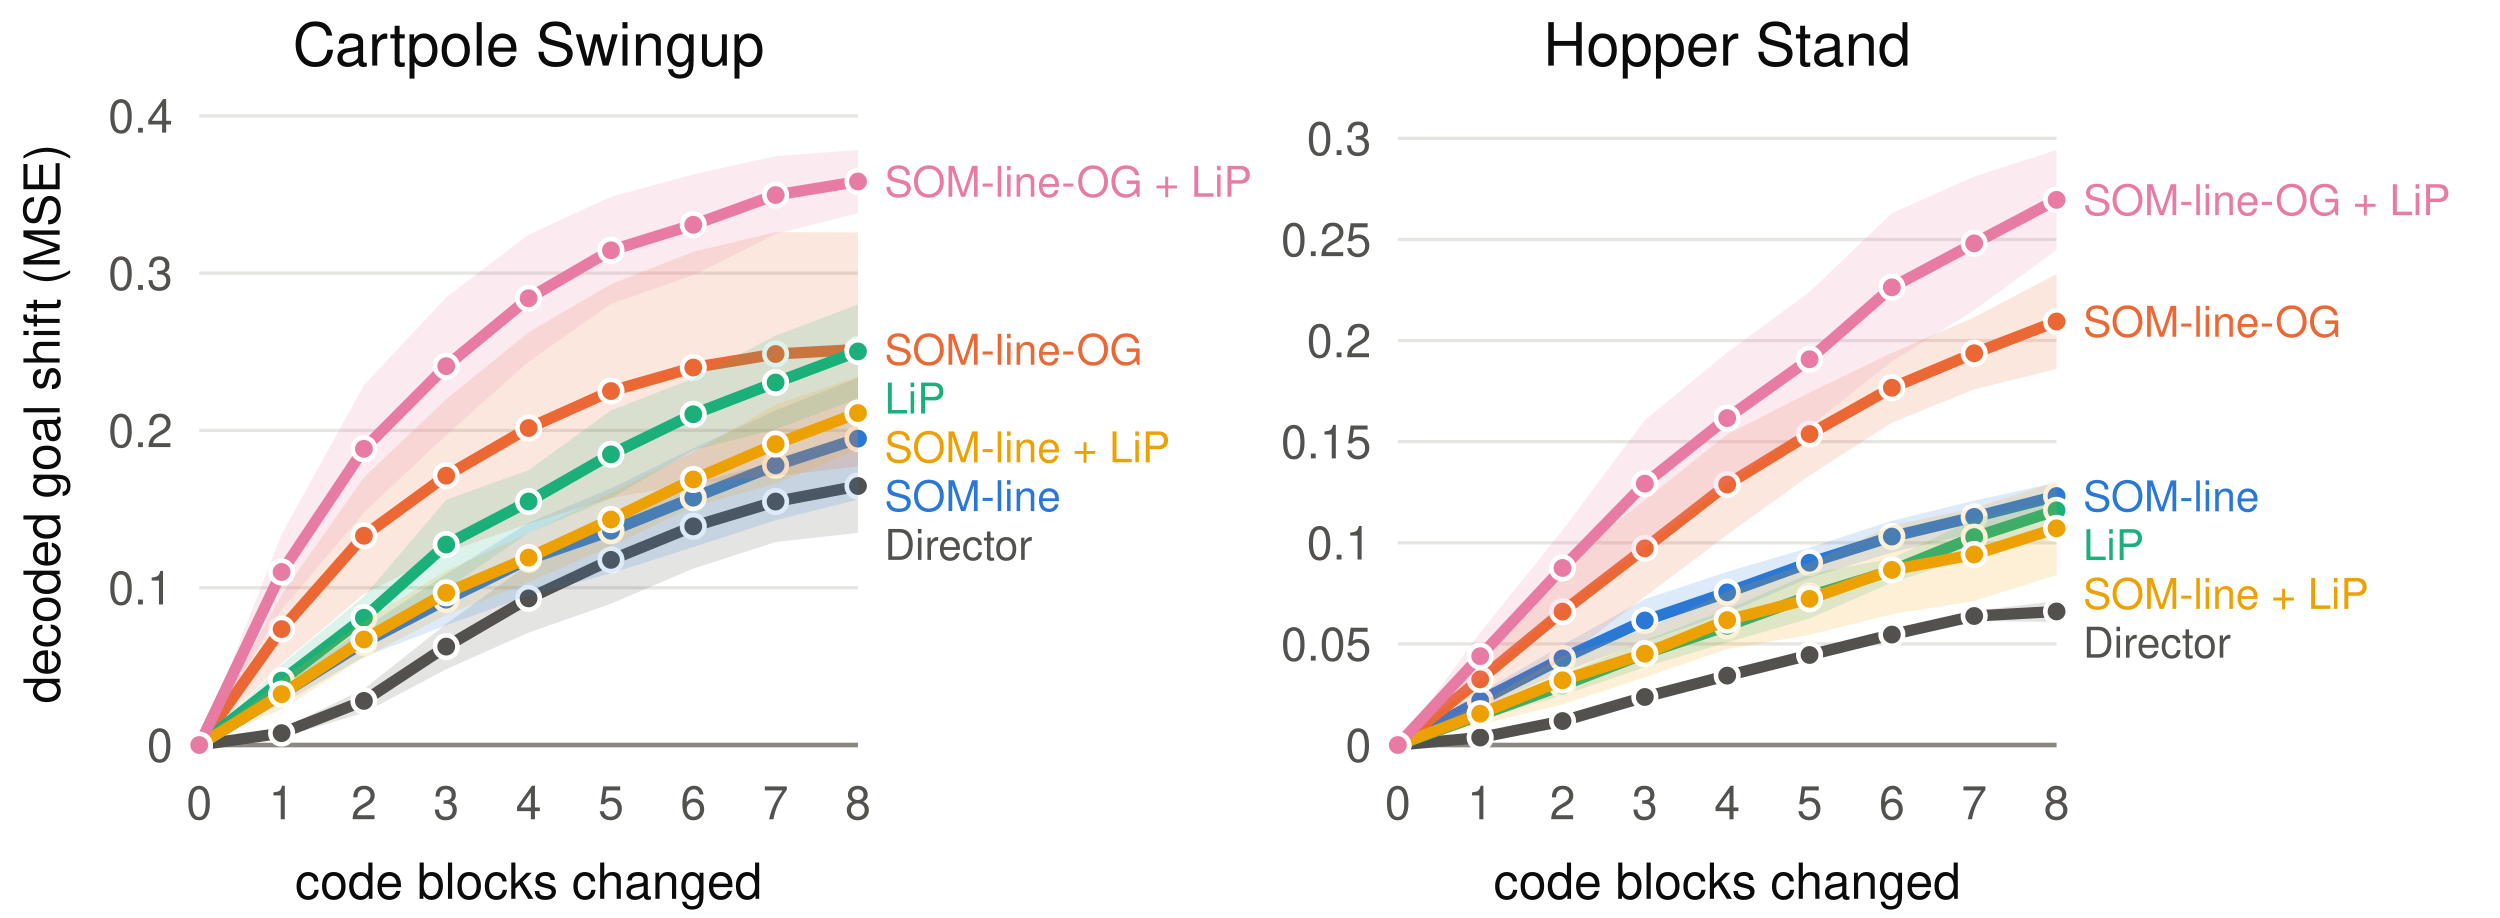
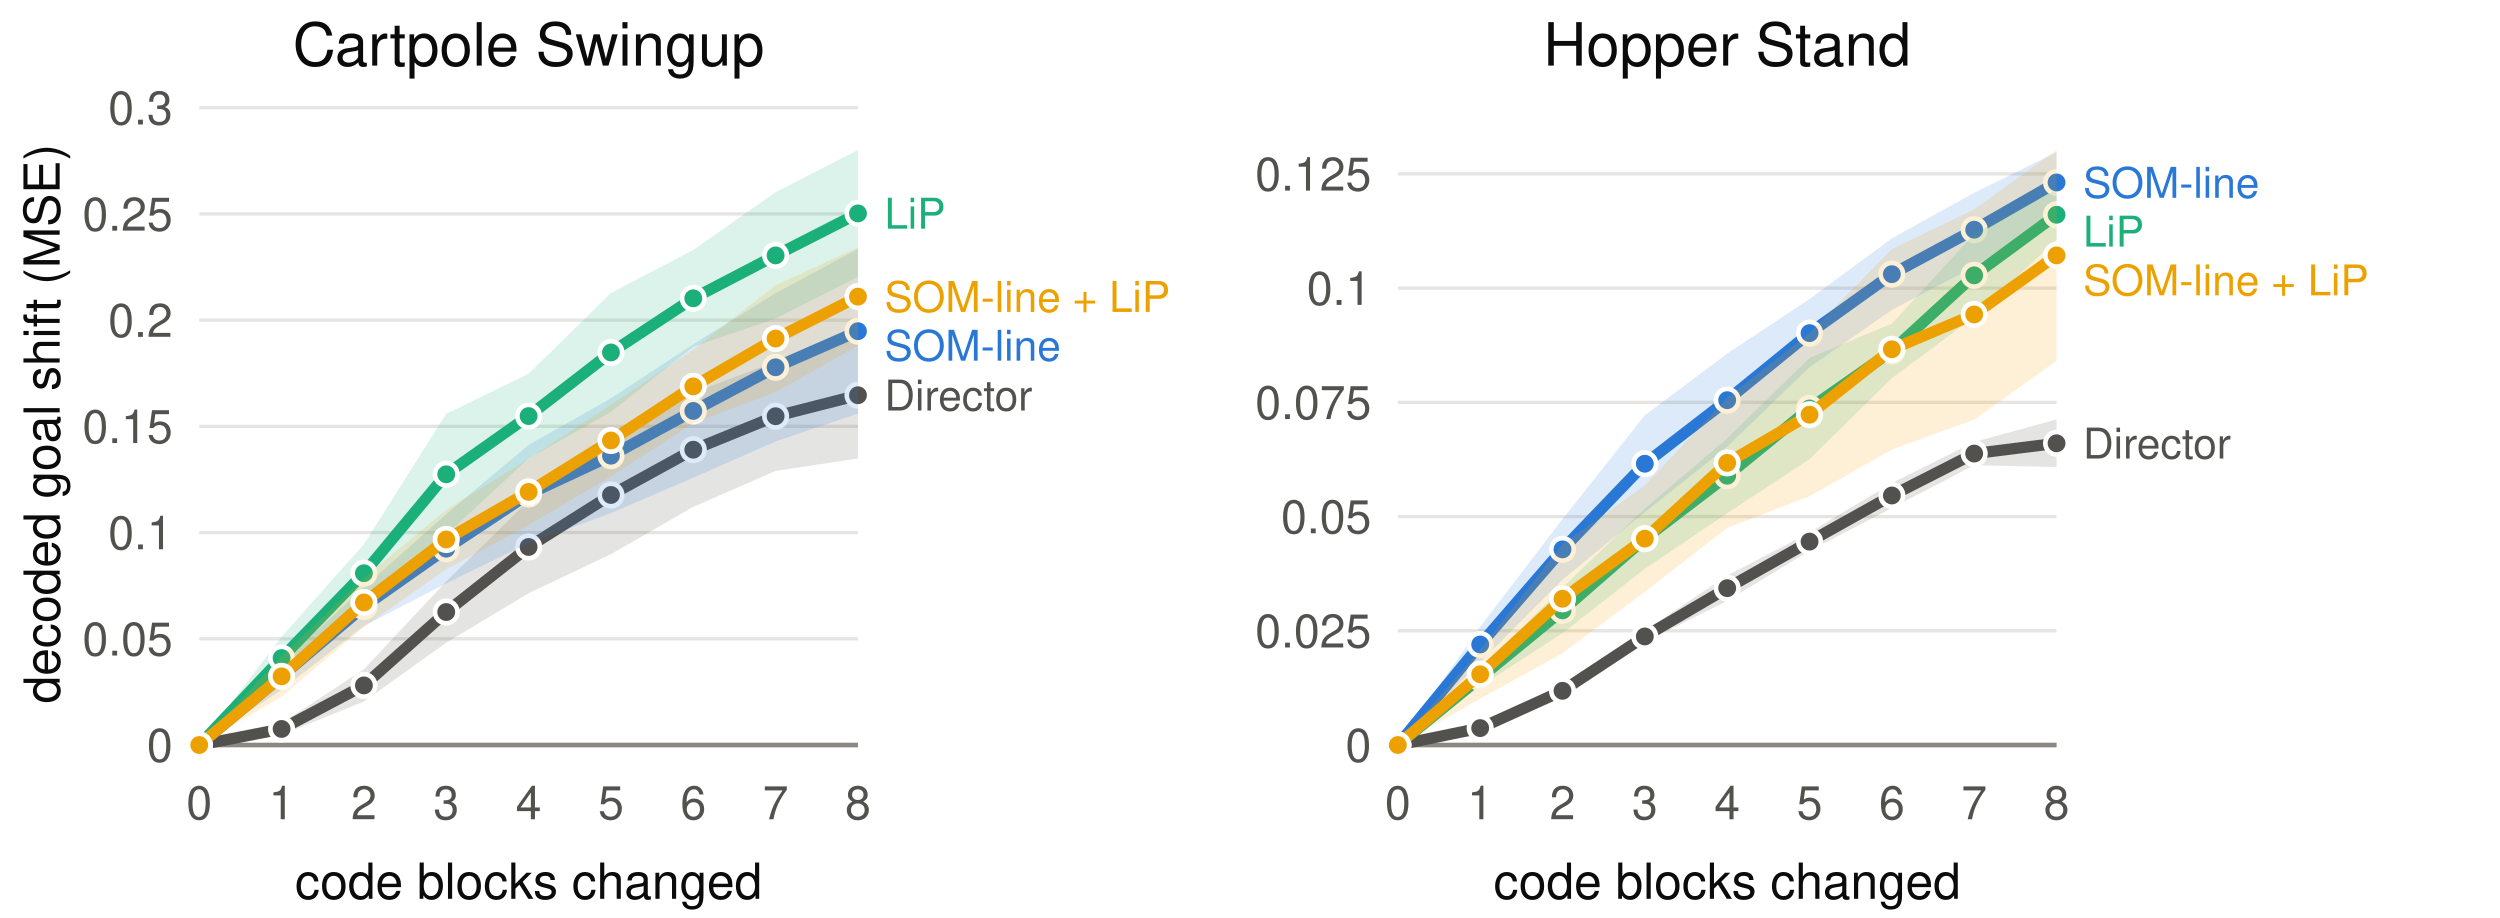
<svg xmlns="http://www.w3.org/2000/svg" width="4668" height="1714" viewBox="0 0 4668 1714" font-family="Helvetica,Arial,sans-serif">
  <rect x="0" y="0" width="4668" height="1714" fill="white" />
  <text x="987.0" y="122.5" font-size="111.4" fill="#0b0b0b" text-anchor="middle">Cartpole Swingup</text>
  <line x1="372.0" y1="1391.1" x2="1602.0" y2="1391.1" stroke="#e6e5e1" stroke-width="6.19" />
  <text x="322.5" y="1422.3" font-size="86.6" fill="#52514e" text-anchor="end">0</text>
-   <line x1="372.0" y1="1097.4" x2="1602.0" y2="1097.4" stroke="#e6e5e1" stroke-width="6.19" />
-   <text x="322.5" y="1128.6" font-size="86.6" fill="#52514e" text-anchor="end">0.1</text>
-   <line x1="372.0" y1="803.7" x2="1602.0" y2="803.7" stroke="#e6e5e1" stroke-width="6.19" />
-   <text x="322.5" y="834.9" font-size="86.6" fill="#52514e" text-anchor="end">0.2</text>
-   <line x1="372.0" y1="510.0" x2="1602.0" y2="510.0" stroke="#e6e5e1" stroke-width="6.19" />
-   <text x="322.5" y="541.2" font-size="86.6" fill="#52514e" text-anchor="end">0.3</text>
-   <line x1="372.0" y1="216.4" x2="1602.0" y2="216.4" stroke="#e6e5e1" stroke-width="6.19" />
-   <text x="322.5" y="247.6" font-size="86.6" fill="#52514e" text-anchor="end">0.4</text>
+   <line x1="372.0" y1="1192.8" x2="1602.0" y2="1192.8" stroke="#e6e5e1" stroke-width="6.19" />
+   <text x="322.5" y="1224.0" font-size="86.6" fill="#52514e" text-anchor="end">0.05</text>
+   <line x1="372.0" y1="994.4" x2="1602.0" y2="994.4" stroke="#e6e5e1" stroke-width="6.19" />
+   <text x="322.5" y="1025.6" font-size="86.6" fill="#52514e" text-anchor="end">0.1</text>
+   <line x1="372.0" y1="796.1" x2="1602.0" y2="796.1" stroke="#e6e5e1" stroke-width="6.19" />
+   <text x="322.5" y="827.3" font-size="86.6" fill="#52514e" text-anchor="end">0.15</text>
+   <line x1="372.0" y1="597.8" x2="1602.0" y2="597.8" stroke="#e6e5e1" stroke-width="6.19" />
+   <text x="322.5" y="629.0" font-size="86.6" fill="#52514e" text-anchor="end">0.2</text>
+   <line x1="372.0" y1="399.5" x2="1602.0" y2="399.5" stroke="#e6e5e1" stroke-width="6.19" />
+   <text x="322.5" y="430.7" font-size="86.6" fill="#52514e" text-anchor="end">0.25</text>
+   <line x1="372.0" y1="201.2" x2="1602.0" y2="201.2" stroke="#e6e5e1" stroke-width="6.19" />
+   <text x="322.5" y="232.4" font-size="86.6" fill="#52514e" text-anchor="end">0.3</text>
  <text x="372.0" y="1529.7" font-size="86.6" fill="#52514e" text-anchor="middle">0</text>
  <text x="525.8" y="1529.7" font-size="86.6" fill="#52514e" text-anchor="middle">1</text>
  <text x="679.5" y="1529.7" font-size="86.6" fill="#52514e" text-anchor="middle">2</text>
  <text x="833.2" y="1529.7" font-size="86.6" fill="#52514e" text-anchor="middle">3</text>
  <text x="987.0" y="1529.7" font-size="86.6" fill="#52514e" text-anchor="middle">4</text>
  <text x="1140.8" y="1529.7" font-size="86.6" fill="#52514e" text-anchor="middle">5</text>
  <text x="1294.5" y="1529.7" font-size="86.6" fill="#52514e" text-anchor="middle">6</text>
  <text x="1448.2" y="1529.7" font-size="86.6" fill="#52514e" text-anchor="middle">7</text>
  <text x="1602.0" y="1529.7" font-size="86.6" fill="#52514e" text-anchor="middle">8</text>
  <text x="987.0" y="1678.2" font-size="92.8" fill="#0b0b0b" text-anchor="middle">code blocks changed</text>
  <text x="111.4" y="791.1" font-size="92.8" fill="#0b0b0b" text-anchor="middle" transform="rotate(-90 111.4 791.1)">decoded goal shift (MSE)</text>
  <line x1="372.0" y1="1391.1" x2="1602.0" y2="1391.1" stroke="#8a8880" stroke-width="8.66" />
-   <polygon points="372.0,1391.1 525.8,1360.9 679.5,1286.3 833.2,1164.9 987.0,1053.3 1140.8,963.6 1294.5,903.9 1448.2,860.9 1602.0,820.1 1602.0,994.9 1448.2,1012.1 1294.5,1061.7 1140.8,1127.2 987.0,1181.3 833.2,1249.6 679.5,1331.0 525.8,1376.8 372.0,1391.1" fill="#52514e" fill-opacity="0.16" stroke="none" />
-   <path d="M372.0,1391.1 L525.8,1368.9 L679.5,1308.7 L833.2,1207.3 L987.0,1117.3 L1140.8,1045.4 L1294.5,982.8 L1448.2,936.5 L1602.0,907.5" fill="none" stroke="#52514e" stroke-width="21.04" stroke-linejoin="round" />
+   <polygon points="372.0,1391.1 525.8,1350.4 679.5,1249.6 833.2,1085.6 987.0,934.9 1140.8,813.7 1294.5,733.2 1448.2,675.1 1602.0,620.0 1602.0,856.0 1448.2,879.3 1294.5,946.3 1140.8,1034.7 987.0,1107.7 833.2,1200.1 679.5,1309.9 525.8,1371.8 372.0,1391.1" fill="#52514e" fill-opacity="0.16" stroke="none" />
+   <path d="M372.0,1391.1 L525.8,1361.1 L679.5,1279.8 L833.2,1142.8 L987.0,1021.3 L1140.8,924.2 L1294.5,839.7 L1448.2,777.2 L1602.0,738.0" fill="none" stroke="#52514e" stroke-width="21.04" stroke-linejoin="round" />
  <circle cx="372.0" cy="1391.1" r="21.0" fill="#52514e" stroke="white" stroke-width="8.66" />
-   <circle cx="525.8" cy="1368.9" r="21.0" fill="#52514e" stroke="white" stroke-width="8.66" />
-   <circle cx="679.5" cy="1308.7" r="21.0" fill="#52514e" stroke="white" stroke-width="8.66" />
-   <circle cx="833.2" cy="1207.3" r="21.0" fill="#52514e" stroke="white" stroke-width="8.66" />
-   <circle cx="987.0" cy="1117.3" r="21.0" fill="#52514e" stroke="white" stroke-width="8.66" />
-   <circle cx="1140.8" cy="1045.4" r="21.0" fill="#52514e" stroke="white" stroke-width="8.66" />
-   <circle cx="1294.5" cy="982.8" r="21.0" fill="#52514e" stroke="white" stroke-width="8.66" />
-   <circle cx="1448.2" cy="936.5" r="21.0" fill="#52514e" stroke="white" stroke-width="8.66" />
-   <circle cx="1602.0" cy="907.5" r="21.0" fill="#52514e" stroke="white" stroke-width="8.66" />
-   <polygon points="372.0,1391.1 525.8,1277.5 679.5,1173.0 833.2,1071.8 987.0,976.3 1140.8,911.7 1294.5,837.0 1448.2,766.3 1602.0,705.2 1602.0,932.7 1448.2,971.4 1294.5,1021.5 1140.8,1070.5 987.0,1112.0 833.2,1167.6 679.5,1226.5 525.8,1314.7 372.0,1391.1" fill="#2a78d6" fill-opacity="0.16" stroke="none" />
-   <path d="M372.0,1391.1 L525.8,1296.1 L679.5,1199.7 L833.2,1119.7 L987.0,1044.1 L1140.8,991.1 L1294.5,929.2 L1448.2,868.9 L1602.0,819.0" fill="none" stroke="#2a78d6" stroke-width="21.04" stroke-linejoin="round" />
+   <circle cx="525.8" cy="1361.1" r="21.0" fill="#52514e" stroke="white" stroke-width="8.66" />
+   <circle cx="679.5" cy="1279.8" r="21.0" fill="#52514e" stroke="white" stroke-width="8.66" />
+   <circle cx="833.2" cy="1142.8" r="21.0" fill="#52514e" stroke="white" stroke-width="8.66" />
+   <circle cx="987.0" cy="1021.3" r="21.0" fill="#52514e" stroke="white" stroke-width="8.66" />
+   <circle cx="1140.8" cy="924.2" r="21.0" fill="#52514e" stroke="white" stroke-width="8.66" />
+   <circle cx="1294.5" cy="839.7" r="21.0" fill="#52514e" stroke="white" stroke-width="8.66" />
+   <circle cx="1448.2" cy="777.2" r="21.0" fill="#52514e" stroke="white" stroke-width="8.66" />
+   <circle cx="1602.0" cy="738.0" r="21.0" fill="#52514e" stroke="white" stroke-width="8.66" />
+   <polygon points="372.0,1391.1 525.8,1237.7 679.5,1096.6 833.2,959.8 987.0,830.8 1140.8,743.6 1294.5,642.7 1448.2,547.3 1602.0,464.8 1602.0,772.0 1448.2,824.2 1294.5,891.9 1140.8,958.2 987.0,1014.2 833.2,1089.3 679.5,1168.7 525.8,1287.9 372.0,1391.1" fill="#2a78d6" fill-opacity="0.16" stroke="none" />
+   <path d="M372.0,1391.1 L525.8,1262.8 L679.5,1132.6 L833.2,1024.5 L987.0,922.5 L1140.8,850.9 L1294.5,767.3 L1448.2,685.8 L1602.0,618.4" fill="none" stroke="#2a78d6" stroke-width="21.04" stroke-linejoin="round" />
  <circle cx="372.0" cy="1391.1" r="21.0" fill="#2a78d6" stroke="white" stroke-width="8.66" />
-   <circle cx="525.8" cy="1296.1" r="21.0" fill="#2a78d6" stroke="white" stroke-width="8.66" />
-   <circle cx="679.5" cy="1199.7" r="21.0" fill="#2a78d6" stroke="white" stroke-width="8.66" />
-   <circle cx="833.2" cy="1119.7" r="21.0" fill="#2a78d6" stroke="white" stroke-width="8.66" />
-   <circle cx="987.0" cy="1044.1" r="21.0" fill="#2a78d6" stroke="white" stroke-width="8.66" />
-   <circle cx="1140.8" cy="991.1" r="21.0" fill="#2a78d6" stroke="white" stroke-width="8.66" />
-   <circle cx="1294.5" cy="929.2" r="21.0" fill="#2a78d6" stroke="white" stroke-width="8.66" />
-   <circle cx="1448.2" cy="868.9" r="21.0" fill="#2a78d6" stroke="white" stroke-width="8.66" />
-   <circle cx="1602.0" cy="819.0" r="21.0" fill="#2a78d6" stroke="white" stroke-width="8.66" />
-   <polygon points="372.0,1391.1 525.8,1110.1 679.5,891.4 833.2,745.4 987.0,620.3 1140.8,530.6 1294.5,470.0 1448.2,433.3 1602.0,434.0 1602.0,871.0 1448.2,888.8 1294.5,902.5 1140.8,929.9 987.0,978.1 833.2,1031.0 679.5,1109.3 525.8,1239.2 372.0,1391.1" fill="#eb6834" fill-opacity="0.16" stroke="none" />
-   <path d="M372.0,1391.1 L525.8,1174.6 L679.5,1000.4 L833.2,888.2 L987.0,799.2 L1140.8,730.2 L1294.5,686.3 L1448.2,661.0 L1602.0,652.5" fill="none" stroke="#eb6834" stroke-width="21.04" stroke-linejoin="round" />
-   <circle cx="372.0" cy="1391.1" r="21.0" fill="#eb6834" stroke="white" stroke-width="8.66" />
-   <circle cx="525.8" cy="1174.6" r="21.0" fill="#eb6834" stroke="white" stroke-width="8.66" />
-   <circle cx="679.5" cy="1000.4" r="21.0" fill="#eb6834" stroke="white" stroke-width="8.66" />
-   <circle cx="833.2" cy="888.2" r="21.0" fill="#eb6834" stroke="white" stroke-width="8.66" />
-   <circle cx="987.0" cy="799.2" r="21.0" fill="#eb6834" stroke="white" stroke-width="8.66" />
-   <circle cx="1140.8" cy="730.2" r="21.0" fill="#eb6834" stroke="white" stroke-width="8.66" />
-   <circle cx="1294.5" cy="686.3" r="21.0" fill="#eb6834" stroke="white" stroke-width="8.66" />
-   <circle cx="1448.2" cy="661.0" r="21.0" fill="#eb6834" stroke="white" stroke-width="8.66" />
-   <circle cx="1602.0" cy="652.5" r="21.0" fill="#eb6834" stroke="white" stroke-width="8.66" />
-   <polygon points="372.0,1391.1 525.8,1241.3 679.5,1113.4 833.2,933.1 987.0,877.8 1140.8,766.1 1294.5,706.7 1448.2,626.7 1602.0,568.4 1602.0,743.9 1448.2,801.6 1294.5,840.4 1140.8,930.6 987.0,994.9 833.2,1100.5 679.5,1193.7 525.8,1300.4 372.0,1391.1" fill="#1baf7a" fill-opacity="0.16" stroke="none" />
-   <path d="M372.0,1391.1 L525.8,1270.8 L679.5,1153.5 L833.2,1016.8 L987.0,936.4 L1140.8,848.4 L1294.5,773.5 L1448.2,714.2 L1602.0,656.2" fill="none" stroke="#1baf7a" stroke-width="21.04" stroke-linejoin="round" />
+   <circle cx="525.8" cy="1262.8" r="21.0" fill="#2a78d6" stroke="white" stroke-width="8.66" />
+   <circle cx="679.5" cy="1132.6" r="21.0" fill="#2a78d6" stroke="white" stroke-width="8.66" />
+   <circle cx="833.2" cy="1024.5" r="21.0" fill="#2a78d6" stroke="white" stroke-width="8.66" />
+   <circle cx="987.0" cy="922.5" r="21.0" fill="#2a78d6" stroke="white" stroke-width="8.66" />
+   <circle cx="1140.8" cy="850.9" r="21.0" fill="#2a78d6" stroke="white" stroke-width="8.66" />
+   <circle cx="1294.5" cy="767.3" r="21.0" fill="#2a78d6" stroke="white" stroke-width="8.66" />
+   <circle cx="1448.2" cy="685.8" r="21.0" fill="#2a78d6" stroke="white" stroke-width="8.66" />
+   <circle cx="1602.0" cy="618.4" r="21.0" fill="#2a78d6" stroke="white" stroke-width="8.66" />
+   <polygon points="372.0,1391.1 525.8,1188.8 679.5,1016.0 833.2,772.6 987.0,697.9 1140.8,547.0 1294.5,466.7 1448.2,358.8 1602.0,280.0 1602.0,517.0 1448.2,594.9 1294.5,647.4 1140.8,769.2 987.0,856.0 833.2,998.7 679.5,1124.5 525.8,1268.6 372.0,1391.1" fill="#1baf7a" fill-opacity="0.16" stroke="none" />
+   <path d="M372.0,1391.1 L525.8,1228.7 L679.5,1070.3 L833.2,885.6 L987.0,776.9 L1140.8,658.1 L1294.5,557.0 L1448.2,476.9 L1602.0,398.5" fill="none" stroke="#1baf7a" stroke-width="21.04" stroke-linejoin="round" />
  <circle cx="372.0" cy="1391.1" r="21.0" fill="#1baf7a" stroke="white" stroke-width="8.66" />
-   <circle cx="525.8" cy="1270.8" r="21.0" fill="#1baf7a" stroke="white" stroke-width="8.66" />
-   <circle cx="679.5" cy="1153.5" r="21.0" fill="#1baf7a" stroke="white" stroke-width="8.66" />
-   <circle cx="833.2" cy="1016.8" r="21.0" fill="#1baf7a" stroke="white" stroke-width="8.66" />
-   <circle cx="987.0" cy="936.4" r="21.0" fill="#1baf7a" stroke="white" stroke-width="8.66" />
-   <circle cx="1140.8" cy="848.4" r="21.0" fill="#1baf7a" stroke="white" stroke-width="8.66" />
-   <circle cx="1294.5" cy="773.5" r="21.0" fill="#1baf7a" stroke="white" stroke-width="8.66" />
-   <circle cx="1448.2" cy="714.2" r="21.0" fill="#1baf7a" stroke="white" stroke-width="8.66" />
-   <circle cx="1602.0" cy="656.2" r="21.0" fill="#1baf7a" stroke="white" stroke-width="8.66" />
-   <polygon points="372.0,1391.1 525.8,1268.1 679.5,1160.1 833.2,1065.7 987.0,995.4 1140.8,920.5 1294.5,844.5 1448.2,755.4 1602.0,703.1 1602.0,839.2 1448.2,903.1 1294.5,946.1 1140.8,1019.7 987.0,1087.0 833.2,1148.1 679.5,1227.9 525.8,1324.2 372.0,1391.1" fill="#eda100" fill-opacity="0.16" stroke="none" />
-   <path d="M372.0,1391.1 L525.8,1296.1 L679.5,1194.0 L833.2,1106.9 L987.0,1041.2 L1140.8,970.1 L1294.5,895.3 L1448.2,829.2 L1602.0,771.2" fill="none" stroke="#eda100" stroke-width="21.04" stroke-linejoin="round" />
+   <circle cx="525.8" cy="1228.7" r="21.0" fill="#1baf7a" stroke="white" stroke-width="8.66" />
+   <circle cx="679.5" cy="1070.3" r="21.0" fill="#1baf7a" stroke="white" stroke-width="8.66" />
+   <circle cx="833.2" cy="885.6" r="21.0" fill="#1baf7a" stroke="white" stroke-width="8.66" />
+   <circle cx="987.0" cy="776.9" r="21.0" fill="#1baf7a" stroke="white" stroke-width="8.66" />
+   <circle cx="1140.8" cy="658.1" r="21.0" fill="#1baf7a" stroke="white" stroke-width="8.66" />
+   <circle cx="1294.5" cy="557.0" r="21.0" fill="#1baf7a" stroke="white" stroke-width="8.66" />
+   <circle cx="1448.2" cy="476.9" r="21.0" fill="#1baf7a" stroke="white" stroke-width="8.66" />
+   <circle cx="1602.0" cy="398.5" r="21.0" fill="#1baf7a" stroke="white" stroke-width="8.66" />
+   <polygon points="372.0,1391.1 525.8,1225.0 679.5,1079.2 833.2,951.7 987.0,856.7 1140.8,755.5 1294.5,652.8 1448.2,532.5 1602.0,462.0 1602.0,645.8 1448.2,732.0 1294.5,790.1 1140.8,889.5 987.0,980.4 833.2,1063.0 679.5,1170.7 525.8,1300.7 372.0,1391.1" fill="#eda100" fill-opacity="0.16" stroke="none" />
+   <path d="M372.0,1391.1 L525.8,1262.9 L679.5,1124.9 L833.2,1007.3 L987.0,918.5 L1140.8,822.5 L1294.5,721.5 L1448.2,632.2 L1602.0,553.9" fill="none" stroke="#eda100" stroke-width="21.04" stroke-linejoin="round" />
  <circle cx="372.0" cy="1391.1" r="21.0" fill="#eda100" stroke="white" stroke-width="8.66" />
-   <circle cx="525.8" cy="1296.1" r="21.0" fill="#eda100" stroke="white" stroke-width="8.66" />
-   <circle cx="679.5" cy="1194.0" r="21.0" fill="#eda100" stroke="white" stroke-width="8.66" />
-   <circle cx="833.2" cy="1106.9" r="21.0" fill="#eda100" stroke="white" stroke-width="8.66" />
-   <circle cx="987.0" cy="1041.2" r="21.0" fill="#eda100" stroke="white" stroke-width="8.66" />
-   <circle cx="1140.8" cy="970.1" r="21.0" fill="#eda100" stroke="white" stroke-width="8.66" />
-   <circle cx="1294.5" cy="895.3" r="21.0" fill="#eda100" stroke="white" stroke-width="8.66" />
-   <circle cx="1448.2" cy="829.2" r="21.0" fill="#eda100" stroke="white" stroke-width="8.66" />
-   <circle cx="1602.0" cy="771.2" r="21.0" fill="#eda100" stroke="white" stroke-width="8.66" />
-   <polygon points="372.0,1391.1 525.8,997.8 679.5,719.1 833.2,555.1 987.0,438.0 1140.8,367.3 1294.5,325.6 1448.2,291.5 1602.0,280.0 1602.0,397.7 1448.2,437.0 1294.5,513.7 1140.8,567.4 987.0,675.7 833.2,812.3 679.5,957.1 525.8,1138.3 372.0,1391.1" fill="#e87ba4" fill-opacity="0.16" stroke="none" />
-   <path d="M372.0,1391.1 L525.8,1068.0 L679.5,838.1 L833.2,683.7 L987.0,556.9 L1140.8,467.4 L1294.5,419.7 L1448.2,364.2 L1602.0,338.9" fill="none" stroke="#e87ba4" stroke-width="21.04" stroke-linejoin="round" />
-   <circle cx="372.0" cy="1391.1" r="21.0" fill="#e87ba4" stroke="white" stroke-width="8.66" />
-   <circle cx="525.8" cy="1068.0" r="21.0" fill="#e87ba4" stroke="white" stroke-width="8.66" />
-   <circle cx="679.5" cy="838.1" r="21.0" fill="#e87ba4" stroke="white" stroke-width="8.66" />
-   <circle cx="833.2" cy="683.7" r="21.0" fill="#e87ba4" stroke="white" stroke-width="8.66" />
-   <circle cx="987.0" cy="556.9" r="21.0" fill="#e87ba4" stroke="white" stroke-width="8.66" />
-   <circle cx="1140.8" cy="467.4" r="21.0" fill="#e87ba4" stroke="white" stroke-width="8.66" />
-   <circle cx="1294.5" cy="419.7" r="21.0" fill="#e87ba4" stroke="white" stroke-width="8.66" />
-   <circle cx="1448.2" cy="364.2" r="21.0" fill="#e87ba4" stroke="white" stroke-width="8.66" />
-   <circle cx="1602.0" cy="338.9" r="21.0" fill="#e87ba4" stroke="white" stroke-width="8.66" />
-   <text xml:space="preserve" x="1651.5" y="367.4" font-size="79.2" fill="#e87ba4">SOM-line-OG + LiP</text>
-   <text xml:space="preserve" x="1651.5" y="681.0" font-size="79.2" fill="#eb6834">SOM-line-OG</text>
-   <text xml:space="preserve" x="1651.5" y="772.1" font-size="79.2" fill="#1baf7a">LiP</text>
-   <text xml:space="preserve" x="1651.5" y="863.2" font-size="79.2" fill="#eda100">SOM-line + LiP</text>
-   <text xml:space="preserve" x="1651.5" y="954.3" font-size="79.2" fill="#2a78d6">SOM-line</text>
-   <text xml:space="preserve" x="1651.5" y="1045.4" font-size="79.2" fill="#52514e">Director</text>
+   <circle cx="525.8" cy="1262.9" r="21.0" fill="#eda100" stroke="white" stroke-width="8.66" />
+   <circle cx="679.5" cy="1124.9" r="21.0" fill="#eda100" stroke="white" stroke-width="8.66" />
+   <circle cx="833.2" cy="1007.3" r="21.0" fill="#eda100" stroke="white" stroke-width="8.66" />
+   <circle cx="987.0" cy="918.5" r="21.0" fill="#eda100" stroke="white" stroke-width="8.66" />
+   <circle cx="1140.8" cy="822.5" r="21.0" fill="#eda100" stroke="white" stroke-width="8.66" />
+   <circle cx="1294.5" cy="721.5" r="21.0" fill="#eda100" stroke="white" stroke-width="8.66" />
+   <circle cx="1448.2" cy="632.2" r="21.0" fill="#eda100" stroke="white" stroke-width="8.66" />
+   <circle cx="1602.0" cy="553.9" r="21.0" fill="#eda100" stroke="white" stroke-width="8.66" />
+   <text xml:space="preserve" x="1651.5" y="427.0" font-size="79.2" fill="#1baf7a">LiP</text>
+   <text xml:space="preserve" x="1651.5" y="582.4" font-size="79.2" fill="#eda100">SOM-line + LiP</text>
+   <text xml:space="preserve" x="1651.5" y="673.5" font-size="79.2" fill="#2a78d6">SOM-line</text>
+   <text xml:space="preserve" x="1651.5" y="766.5" font-size="79.2" fill="#52514e">Director</text>
  <text x="3225.0" y="122.5" font-size="111.4" fill="#0b0b0b" text-anchor="middle">Hopper Stand</text>
  <line x1="2610.0" y1="1391.1" x2="3840.0" y2="1391.1" stroke="#e6e5e1" stroke-width="6.19" />
  <text x="2560.5" y="1422.3" font-size="86.6" fill="#52514e" text-anchor="end">0</text>
-   <line x1="2610.0" y1="1202.3" x2="3840.0" y2="1202.3" stroke="#e6e5e1" stroke-width="6.19" />
-   <text x="2560.5" y="1233.5" font-size="86.6" fill="#52514e" text-anchor="end">0.05</text>
-   <line x1="2610.0" y1="1013.5" x2="3840.0" y2="1013.5" stroke="#e6e5e1" stroke-width="6.19" />
-   <text x="2560.5" y="1044.7" font-size="86.6" fill="#52514e" text-anchor="end">0.1</text>
-   <line x1="2610.0" y1="824.7" x2="3840.0" y2="824.7" stroke="#e6e5e1" stroke-width="6.19" />
-   <text x="2560.5" y="855.9" font-size="86.6" fill="#52514e" text-anchor="end">0.15</text>
-   <line x1="2610.0" y1="635.9" x2="3840.0" y2="635.9" stroke="#e6e5e1" stroke-width="6.19" />
-   <text x="2560.5" y="667.1" font-size="86.6" fill="#52514e" text-anchor="end">0.2</text>
-   <line x1="2610.0" y1="447.1" x2="3840.0" y2="447.1" stroke="#e6e5e1" stroke-width="6.19" />
-   <text x="2560.5" y="478.3" font-size="86.6" fill="#52514e" text-anchor="end">0.25</text>
-   <line x1="2610.0" y1="258.3" x2="3840.0" y2="258.3" stroke="#e6e5e1" stroke-width="6.19" />
-   <text x="2560.5" y="289.5" font-size="86.6" fill="#52514e" text-anchor="end">0.3</text>
+   <line x1="2610.0" y1="1177.8" x2="3840.0" y2="1177.8" stroke="#e6e5e1" stroke-width="6.19" />
+   <text x="2560.5" y="1209.0" font-size="86.6" fill="#52514e" text-anchor="end">0.025</text>
+   <line x1="2610.0" y1="964.6" x2="3840.0" y2="964.6" stroke="#e6e5e1" stroke-width="6.19" />
+   <text x="2560.5" y="995.7" font-size="86.6" fill="#52514e" text-anchor="end">0.05</text>
+   <line x1="2610.0" y1="751.3" x2="3840.0" y2="751.3" stroke="#e6e5e1" stroke-width="6.19" />
+   <text x="2560.5" y="782.5" font-size="86.6" fill="#52514e" text-anchor="end">0.075</text>
+   <line x1="2610.0" y1="538.0" x2="3840.0" y2="538.0" stroke="#e6e5e1" stroke-width="6.19" />
+   <text x="2560.5" y="569.2" font-size="86.6" fill="#52514e" text-anchor="end">0.1</text>
+   <line x1="2610.0" y1="324.7" x2="3840.0" y2="324.7" stroke="#e6e5e1" stroke-width="6.19" />
+   <text x="2560.5" y="355.9" font-size="86.6" fill="#52514e" text-anchor="end">0.125</text>
  <text x="2610.0" y="1529.7" font-size="86.6" fill="#52514e" text-anchor="middle">0</text>
  <text x="2763.8" y="1529.7" font-size="86.6" fill="#52514e" text-anchor="middle">1</text>
  <text x="2917.5" y="1529.7" font-size="86.6" fill="#52514e" text-anchor="middle">2</text>
  <text x="3071.2" y="1529.7" font-size="86.6" fill="#52514e" text-anchor="middle">3</text>
  <text x="3225.0" y="1529.7" font-size="86.6" fill="#52514e" text-anchor="middle">4</text>
  <text x="3378.8" y="1529.7" font-size="86.6" fill="#52514e" text-anchor="middle">5</text>
  <text x="3532.5" y="1529.7" font-size="86.6" fill="#52514e" text-anchor="middle">6</text>
  <text x="3686.2" y="1529.7" font-size="86.6" fill="#52514e" text-anchor="middle">7</text>
  <text x="3840.0" y="1529.7" font-size="86.6" fill="#52514e" text-anchor="middle">8</text>
  <text x="3225.0" y="1678.2" font-size="92.8" fill="#0b0b0b" text-anchor="middle">code blocks changed</text>
  <line x1="2610.0" y1="1391.1" x2="3840.0" y2="1391.1" stroke="#8a8880" stroke-width="8.66" />
-   <polygon points="2610.0,1391.1 2763.8,1375.7 2917.5,1340.5 3071.2,1296.7 3225.0,1251.0 3378.8,1215.4 3532.5,1174.5 3686.2,1140.6 3840.0,1122.0 3840.0,1161.4 3686.2,1159.8 3532.5,1195.2 3378.8,1230.6 3225.0,1271.9 3071.2,1306.0 2917.5,1352.1 2763.8,1378.5 2610.0,1391.1" fill="#52514e" fill-opacity="0.16" stroke="none" />
-   <path d="M2610.0,1391.1 L2763.8,1377.1 L2917.5,1346.3 L3071.2,1301.4 L3225.0,1261.5 L3378.8,1223.0 L3532.5,1184.9 L3686.2,1150.2 L3840.0,1141.7" fill="none" stroke="#52514e" stroke-width="21.04" stroke-linejoin="round" />
+   <polygon points="2610.0,1391.1 2763.8,1356.2 2917.5,1276.8 3071.2,1177.9 3225.0,1074.7 3378.8,994.2 3532.5,901.9 3686.2,825.2 3840.0,783.1 3840.0,872.2 3686.2,868.5 3532.5,948.5 3378.8,1028.4 3225.0,1121.8 3071.2,1198.9 2917.5,1303.1 2763.8,1362.7 2610.0,1391.1" fill="#52514e" fill-opacity="0.16" stroke="none" />
+   <path d="M2610.0,1391.1 L2763.8,1359.5 L2917.5,1289.9 L3071.2,1188.4 L3225.0,1098.2 L3378.8,1011.3 L3532.5,925.2 L3686.2,846.9 L3840.0,827.7" fill="none" stroke="#52514e" stroke-width="21.04" stroke-linejoin="round" />
  <circle cx="2610.0" cy="1391.1" r="21.0" fill="#52514e" stroke="white" stroke-width="8.66" />
-   <circle cx="2763.8" cy="1377.1" r="21.0" fill="#52514e" stroke="white" stroke-width="8.66" />
-   <circle cx="2917.5" cy="1346.3" r="21.0" fill="#52514e" stroke="white" stroke-width="8.66" />
-   <circle cx="3071.2" cy="1301.4" r="21.0" fill="#52514e" stroke="white" stroke-width="8.66" />
-   <circle cx="3225.0" cy="1261.5" r="21.0" fill="#52514e" stroke="white" stroke-width="8.66" />
-   <circle cx="3378.8" cy="1223.0" r="21.0" fill="#52514e" stroke="white" stroke-width="8.66" />
-   <circle cx="3532.5" cy="1184.9" r="21.0" fill="#52514e" stroke="white" stroke-width="8.66" />
-   <circle cx="3686.2" cy="1150.2" r="21.0" fill="#52514e" stroke="white" stroke-width="8.66" />
-   <circle cx="3840.0" cy="1141.7" r="21.0" fill="#52514e" stroke="white" stroke-width="8.66" />
-   <polygon points="2610.0,1391.1 2763.8,1293.4 2917.5,1204.4 3071.2,1118.6 3225.0,1067.6 3378.8,1022.5 3532.5,972.4 3686.2,934.7 3840.0,901.1 3840.0,951.3 3686.2,995.7 3532.5,1031.5 3378.8,1078.9 3225.0,1144.6 3071.2,1198.7 2917.5,1254.4 2763.8,1322.7 2610.0,1391.1" fill="#2a78d6" fill-opacity="0.16" stroke="none" />
-   <path d="M2610.0,1391.1 L2763.8,1308.0 L2917.5,1229.4 L3071.2,1158.6 L3225.0,1106.1 L3378.8,1050.7 L3532.5,1001.9 L3686.2,965.2 L3840.0,926.2" fill="none" stroke="#2a78d6" stroke-width="21.04" stroke-linejoin="round" />
+   <circle cx="2763.8" cy="1359.5" r="21.0" fill="#52514e" stroke="white" stroke-width="8.66" />
+   <circle cx="2917.5" cy="1289.9" r="21.0" fill="#52514e" stroke="white" stroke-width="8.66" />
+   <circle cx="3071.2" cy="1188.4" r="21.0" fill="#52514e" stroke="white" stroke-width="8.66" />
+   <circle cx="3225.0" cy="1098.2" r="21.0" fill="#52514e" stroke="white" stroke-width="8.66" />
+   <circle cx="3378.8" cy="1011.3" r="21.0" fill="#52514e" stroke="white" stroke-width="8.66" />
+   <circle cx="3532.5" cy="925.2" r="21.0" fill="#52514e" stroke="white" stroke-width="8.66" />
+   <circle cx="3686.2" cy="846.9" r="21.0" fill="#52514e" stroke="white" stroke-width="8.66" />
+   <circle cx="3840.0" cy="827.7" r="21.0" fill="#52514e" stroke="white" stroke-width="8.66" />
+   <polygon points="2610.0,1391.1 2763.8,1170.3 2917.5,969.3 3071.2,775.4 3225.0,660.2 3378.8,558.3 3532.5,445.1 3686.2,360.0 3840.0,284.1 3840.0,397.4 3686.2,497.9 3532.5,578.7 3378.8,685.7 3225.0,834.2 3071.2,956.4 2917.5,1082.4 2763.8,1236.5 2610.0,1391.1" fill="#2a78d6" fill-opacity="0.16" stroke="none" />
+   <path d="M2610.0,1391.1 L2763.8,1203.4 L2917.5,1025.8 L3071.2,865.9 L3225.0,747.2 L3378.8,622.0 L3532.5,511.9 L3686.2,428.9 L3840.0,340.7" fill="none" stroke="#2a78d6" stroke-width="21.04" stroke-linejoin="round" />
  <circle cx="2610.0" cy="1391.1" r="21.0" fill="#2a78d6" stroke="white" stroke-width="8.66" />
-   <circle cx="2763.8" cy="1308.0" r="21.0" fill="#2a78d6" stroke="white" stroke-width="8.66" />
-   <circle cx="2917.5" cy="1229.4" r="21.0" fill="#2a78d6" stroke="white" stroke-width="8.66" />
-   <circle cx="3071.2" cy="1158.6" r="21.0" fill="#2a78d6" stroke="white" stroke-width="8.66" />
-   <circle cx="3225.0" cy="1106.1" r="21.0" fill="#2a78d6" stroke="white" stroke-width="8.66" />
-   <circle cx="3378.8" cy="1050.7" r="21.0" fill="#2a78d6" stroke="white" stroke-width="8.66" />
-   <circle cx="3532.5" cy="1001.9" r="21.0" fill="#2a78d6" stroke="white" stroke-width="8.66" />
-   <circle cx="3686.2" cy="965.2" r="21.0" fill="#2a78d6" stroke="white" stroke-width="8.66" />
-   <circle cx="3840.0" cy="926.2" r="21.0" fill="#2a78d6" stroke="white" stroke-width="8.66" />
-   <polygon points="2610.0,1391.1 2763.8,1213.2 2917.5,1052.0 3071.2,933.7 3225.0,811.0 3378.8,732.9 3532.5,658.9 3686.2,592.4 3840.0,511.5 3840.0,689.1 3686.2,726.9 3532.5,789.2 3378.8,887.8 3225.0,998.4 3071.2,1114.1 2917.5,1232.0 2763.8,1323.9 2610.0,1391.1" fill="#eb6834" fill-opacity="0.16" stroke="none" />
-   <path d="M2610.0,1391.1 L2763.8,1268.5 L2917.5,1142.0 L3071.2,1023.9 L3225.0,904.7 L3378.8,810.4 L3532.5,724.0 L3686.2,659.6 L3840.0,600.3" fill="none" stroke="#eb6834" stroke-width="21.04" stroke-linejoin="round" />
-   <circle cx="2610.0" cy="1391.1" r="21.0" fill="#eb6834" stroke="white" stroke-width="8.66" />
-   <circle cx="2763.8" cy="1268.5" r="21.0" fill="#eb6834" stroke="white" stroke-width="8.66" />
-   <circle cx="2917.5" cy="1142.0" r="21.0" fill="#eb6834" stroke="white" stroke-width="8.66" />
-   <circle cx="3071.2" cy="1023.9" r="21.0" fill="#eb6834" stroke="white" stroke-width="8.66" />
-   <circle cx="3225.0" cy="904.7" r="21.0" fill="#eb6834" stroke="white" stroke-width="8.66" />
-   <circle cx="3378.8" cy="810.4" r="21.0" fill="#eb6834" stroke="white" stroke-width="8.66" />
-   <circle cx="3532.5" cy="724.0" r="21.0" fill="#eb6834" stroke="white" stroke-width="8.66" />
-   <circle cx="3686.2" cy="659.6" r="21.0" fill="#eb6834" stroke="white" stroke-width="8.66" />
-   <circle cx="3840.0" cy="600.3" r="21.0" fill="#eb6834" stroke="white" stroke-width="8.66" />
-   <polygon points="2610.0,1391.1 2763.8,1328.4 2917.5,1261.0 3071.2,1195.5 3225.0,1137.6 3378.8,1071.1 3532.5,1042.9 3686.2,968.5 3840.0,932.1 3840.0,973.6 3686.2,1037.3 3532.5,1087.9 3378.8,1154.8 3225.0,1199.5 3071.2,1245.5 2917.5,1298.6 2763.8,1342.7 2610.0,1391.1" fill="#1baf7a" fill-opacity="0.16" stroke="none" />
-   <path d="M2610.0,1391.1 L2763.8,1335.5 L2917.5,1279.8 L3071.2,1220.5 L3225.0,1168.6 L3378.8,1112.9 L3532.5,1065.4 L3686.2,1002.9 L3840.0,952.9" fill="none" stroke="#1baf7a" stroke-width="21.04" stroke-linejoin="round" />
+   <circle cx="2763.8" cy="1203.4" r="21.0" fill="#2a78d6" stroke="white" stroke-width="8.66" />
+   <circle cx="2917.5" cy="1025.8" r="21.0" fill="#2a78d6" stroke="white" stroke-width="8.66" />
+   <circle cx="3071.2" cy="865.9" r="21.0" fill="#2a78d6" stroke="white" stroke-width="8.66" />
+   <circle cx="3225.0" cy="747.2" r="21.0" fill="#2a78d6" stroke="white" stroke-width="8.66" />
+   <circle cx="3378.8" cy="622.0" r="21.0" fill="#2a78d6" stroke="white" stroke-width="8.66" />
+   <circle cx="3532.5" cy="511.9" r="21.0" fill="#2a78d6" stroke="white" stroke-width="8.66" />
+   <circle cx="3686.2" cy="428.9" r="21.0" fill="#2a78d6" stroke="white" stroke-width="8.66" />
+   <circle cx="3840.0" cy="340.7" r="21.0" fill="#2a78d6" stroke="white" stroke-width="8.66" />
+   <polygon points="2610.0,1391.1 2763.8,1249.5 2917.5,1097.1 3071.2,949.3 3225.0,818.4 3378.8,668.0 3532.5,604.3 3686.2,436.4 3840.0,354.2 3840.0,447.8 3686.2,591.8 3532.5,706.1 3378.8,857.3 3225.0,958.3 3071.2,1062.0 2917.5,1182.2 2763.8,1281.7 2610.0,1391.1" fill="#1baf7a" fill-opacity="0.16" stroke="none" />
+   <path d="M2610.0,1391.1 L2763.8,1265.6 L2917.5,1139.7 L3071.2,1005.7 L3225.0,888.3 L3378.8,762.7 L3532.5,655.2 L3686.2,514.1 L3840.0,401.0" fill="none" stroke="#1baf7a" stroke-width="21.04" stroke-linejoin="round" />
  <circle cx="2610.0" cy="1391.1" r="21.0" fill="#1baf7a" stroke="white" stroke-width="8.66" />
-   <circle cx="2763.8" cy="1335.5" r="21.0" fill="#1baf7a" stroke="white" stroke-width="8.66" />
-   <circle cx="2917.5" cy="1279.8" r="21.0" fill="#1baf7a" stroke="white" stroke-width="8.66" />
-   <circle cx="3071.2" cy="1220.5" r="21.0" fill="#1baf7a" stroke="white" stroke-width="8.66" />
-   <circle cx="3225.0" cy="1168.6" r="21.0" fill="#1baf7a" stroke="white" stroke-width="8.66" />
-   <circle cx="3378.8" cy="1112.9" r="21.0" fill="#1baf7a" stroke="white" stroke-width="8.66" />
-   <circle cx="3532.5" cy="1065.4" r="21.0" fill="#1baf7a" stroke="white" stroke-width="8.66" />
-   <circle cx="3686.2" cy="1002.9" r="21.0" fill="#1baf7a" stroke="white" stroke-width="8.66" />
-   <circle cx="3840.0" cy="952.9" r="21.0" fill="#1baf7a" stroke="white" stroke-width="8.66" />
-   <polygon points="2610.0,1391.1 2763.8,1312.4 2917.5,1225.2 3071.2,1176.6 3225.0,1104.2 3378.8,1050.7 3532.5,981.2 3686.2,948.4 3840.0,899.3 3840.0,1073.7 3686.2,1122.1 3532.5,1146.9 3378.8,1185.5 3225.0,1211.7 3071.2,1264.5 2917.5,1315.2 2763.8,1352.8 2610.0,1391.1" fill="#eda100" fill-opacity="0.16" stroke="none" />
-   <path d="M2610.0,1391.1 L2763.8,1332.6 L2917.5,1270.2 L3071.2,1220.6 L3225.0,1157.9 L3378.8,1118.1 L3532.5,1064.1 L3686.2,1035.3 L3840.0,986.5" fill="none" stroke="#eda100" stroke-width="21.04" stroke-linejoin="round" />
+   <circle cx="2763.8" cy="1265.6" r="21.0" fill="#1baf7a" stroke="white" stroke-width="8.66" />
+   <circle cx="2917.5" cy="1139.7" r="21.0" fill="#1baf7a" stroke="white" stroke-width="8.66" />
+   <circle cx="3071.2" cy="1005.7" r="21.0" fill="#1baf7a" stroke="white" stroke-width="8.66" />
+   <circle cx="3225.0" cy="888.3" r="21.0" fill="#1baf7a" stroke="white" stroke-width="8.66" />
+   <circle cx="3378.8" cy="762.7" r="21.0" fill="#1baf7a" stroke="white" stroke-width="8.66" />
+   <circle cx="3532.5" cy="655.2" r="21.0" fill="#1baf7a" stroke="white" stroke-width="8.66" />
+   <circle cx="3686.2" cy="514.1" r="21.0" fill="#1baf7a" stroke="white" stroke-width="8.66" />
+   <circle cx="3840.0" cy="401.0" r="21.0" fill="#1baf7a" stroke="white" stroke-width="8.66" />
+   <polygon points="2610.0,1391.1 2763.8,1213.3 2917.5,1016.3 3071.2,906.4 3225.0,742.8 3378.8,622.0 3532.5,465.0 3686.2,390.9 3840.0,280.0 3840.0,673.9 3686.2,783.4 3532.5,839.5 3378.8,926.6 3225.0,985.7 3071.2,1105.2 2917.5,1219.7 2763.8,1304.6 2610.0,1391.1" fill="#eda100" fill-opacity="0.16" stroke="none" />
+   <path d="M2610.0,1391.1 L2763.8,1259.0 L2917.5,1118.0 L3071.2,1005.8 L3225.0,864.3 L3378.8,774.3 L3532.5,652.2 L3686.2,587.1 L3840.0,476.9" fill="none" stroke="#eda100" stroke-width="21.04" stroke-linejoin="round" />
  <circle cx="2610.0" cy="1391.1" r="21.0" fill="#eda100" stroke="white" stroke-width="8.66" />
-   <circle cx="2763.8" cy="1332.6" r="21.0" fill="#eda100" stroke="white" stroke-width="8.66" />
-   <circle cx="2917.5" cy="1270.2" r="21.0" fill="#eda100" stroke="white" stroke-width="8.66" />
-   <circle cx="3071.2" cy="1220.6" r="21.0" fill="#eda100" stroke="white" stroke-width="8.66" />
-   <circle cx="3225.0" cy="1157.9" r="21.0" fill="#eda100" stroke="white" stroke-width="8.66" />
-   <circle cx="3378.8" cy="1118.1" r="21.0" fill="#eda100" stroke="white" stroke-width="8.66" />
-   <circle cx="3532.5" cy="1064.1" r="21.0" fill="#eda100" stroke="white" stroke-width="8.66" />
-   <circle cx="3686.2" cy="1035.3" r="21.0" fill="#eda100" stroke="white" stroke-width="8.66" />
-   <circle cx="3840.0" cy="986.5" r="21.0" fill="#eda100" stroke="white" stroke-width="8.66" />
-   <polygon points="2610.0,1391.1 2763.8,1181.2 2917.5,990.1 3071.2,784.3 3225.0,658.2 3378.8,544.9 3532.5,398.1 3686.2,329.5 3840.0,280.0 3840.0,466.4 3686.2,579.3 3532.5,674.9 3378.8,796.6 3225.0,903.3 3071.2,1021.8 2917.5,1130.9 2763.8,1269.3 2610.0,1391.1" fill="#e87ba4" fill-opacity="0.16" stroke="none" />
-   <path d="M2610.0,1391.1 L2763.8,1225.2 L2917.5,1060.5 L3071.2,903.1 L3225.0,780.7 L3378.8,670.8 L3532.5,536.5 L3686.2,454.4 L3840.0,373.2" fill="none" stroke="#e87ba4" stroke-width="21.04" stroke-linejoin="round" />
-   <circle cx="2610.0" cy="1391.1" r="21.0" fill="#e87ba4" stroke="white" stroke-width="8.66" />
-   <circle cx="2763.8" cy="1225.2" r="21.0" fill="#e87ba4" stroke="white" stroke-width="8.66" />
-   <circle cx="2917.5" cy="1060.5" r="21.0" fill="#e87ba4" stroke="white" stroke-width="8.66" />
-   <circle cx="3071.2" cy="903.1" r="21.0" fill="#e87ba4" stroke="white" stroke-width="8.66" />
-   <circle cx="3225.0" cy="780.7" r="21.0" fill="#e87ba4" stroke="white" stroke-width="8.66" />
-   <circle cx="3378.8" cy="670.8" r="21.0" fill="#e87ba4" stroke="white" stroke-width="8.66" />
-   <circle cx="3532.5" cy="536.5" r="21.0" fill="#e87ba4" stroke="white" stroke-width="8.66" />
-   <circle cx="3686.2" cy="454.4" r="21.0" fill="#e87ba4" stroke="white" stroke-width="8.66" />
-   <circle cx="3840.0" cy="373.2" r="21.0" fill="#e87ba4" stroke="white" stroke-width="8.66" />
-   <text xml:space="preserve" x="3889.5" y="401.7" font-size="79.2" fill="#e87ba4">SOM-line-OG + LiP</text>
-   <text xml:space="preserve" x="3889.5" y="628.8" font-size="79.2" fill="#eb6834">SOM-line-OG</text>
-   <text xml:space="preserve" x="3889.5" y="954.7" font-size="79.2" fill="#2a78d6">SOM-line</text>
-   <text xml:space="preserve" x="3889.5" y="1045.8" font-size="79.2" fill="#1baf7a">LiP</text>
-   <text xml:space="preserve" x="3889.5" y="1136.9" font-size="79.2" fill="#eda100">SOM-line + LiP</text>
-   <text xml:space="preserve" x="3889.5" y="1228.0" font-size="79.2" fill="#52514e">Director</text>
+   <circle cx="2763.8" cy="1259.0" r="21.0" fill="#eda100" stroke="white" stroke-width="8.66" />
+   <circle cx="2917.5" cy="1118.0" r="21.0" fill="#eda100" stroke="white" stroke-width="8.66" />
+   <circle cx="3071.2" cy="1005.8" r="21.0" fill="#eda100" stroke="white" stroke-width="8.66" />
+   <circle cx="3225.0" cy="864.3" r="21.0" fill="#eda100" stroke="white" stroke-width="8.66" />
+   <circle cx="3378.8" cy="774.3" r="21.0" fill="#eda100" stroke="white" stroke-width="8.66" />
+   <circle cx="3532.5" cy="652.2" r="21.0" fill="#eda100" stroke="white" stroke-width="8.66" />
+   <circle cx="3686.2" cy="587.1" r="21.0" fill="#eda100" stroke="white" stroke-width="8.66" />
+   <circle cx="3840.0" cy="476.9" r="21.0" fill="#eda100" stroke="white" stroke-width="8.66" />
+   <text xml:space="preserve" x="3889.5" y="369.3" font-size="79.2" fill="#2a78d6">SOM-line</text>
+   <text xml:space="preserve" x="3889.5" y="460.4" font-size="79.2" fill="#1baf7a">LiP</text>
+   <text xml:space="preserve" x="3889.5" y="551.5" font-size="79.2" fill="#eda100">SOM-line + LiP</text>
+   <text xml:space="preserve" x="3889.5" y="856.2" font-size="79.2" fill="#52514e">Director</text>
</svg>
